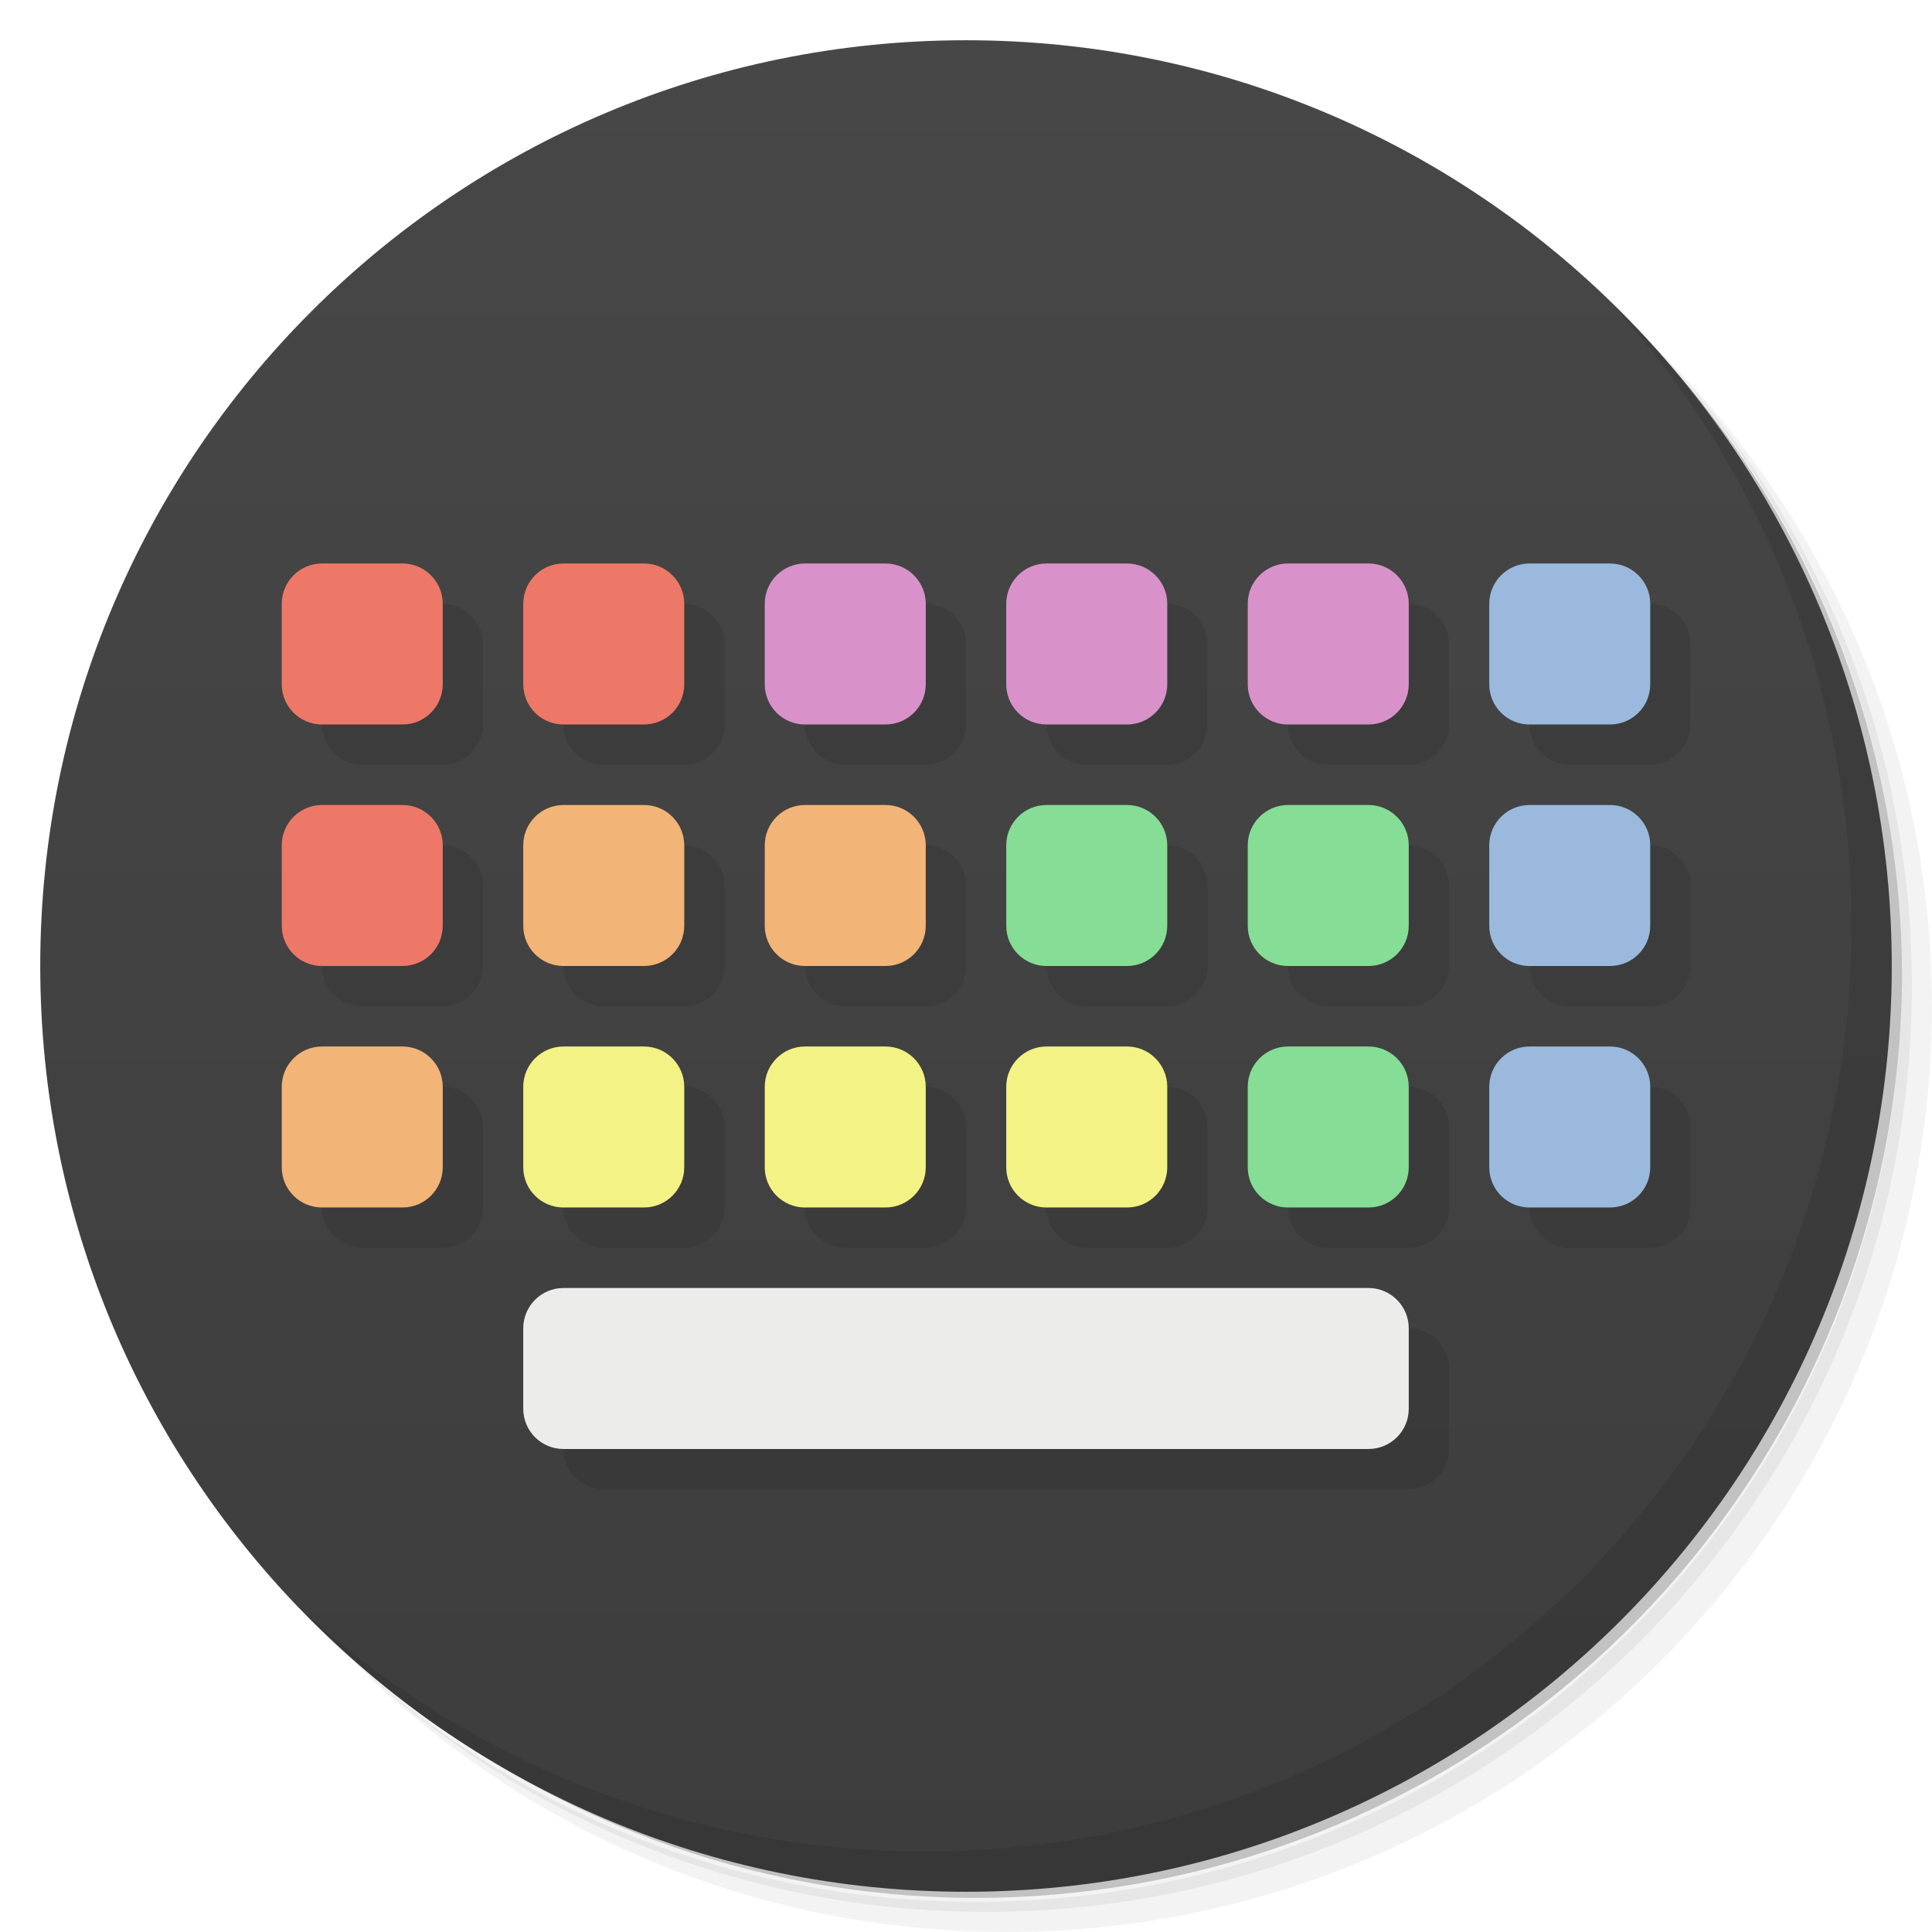
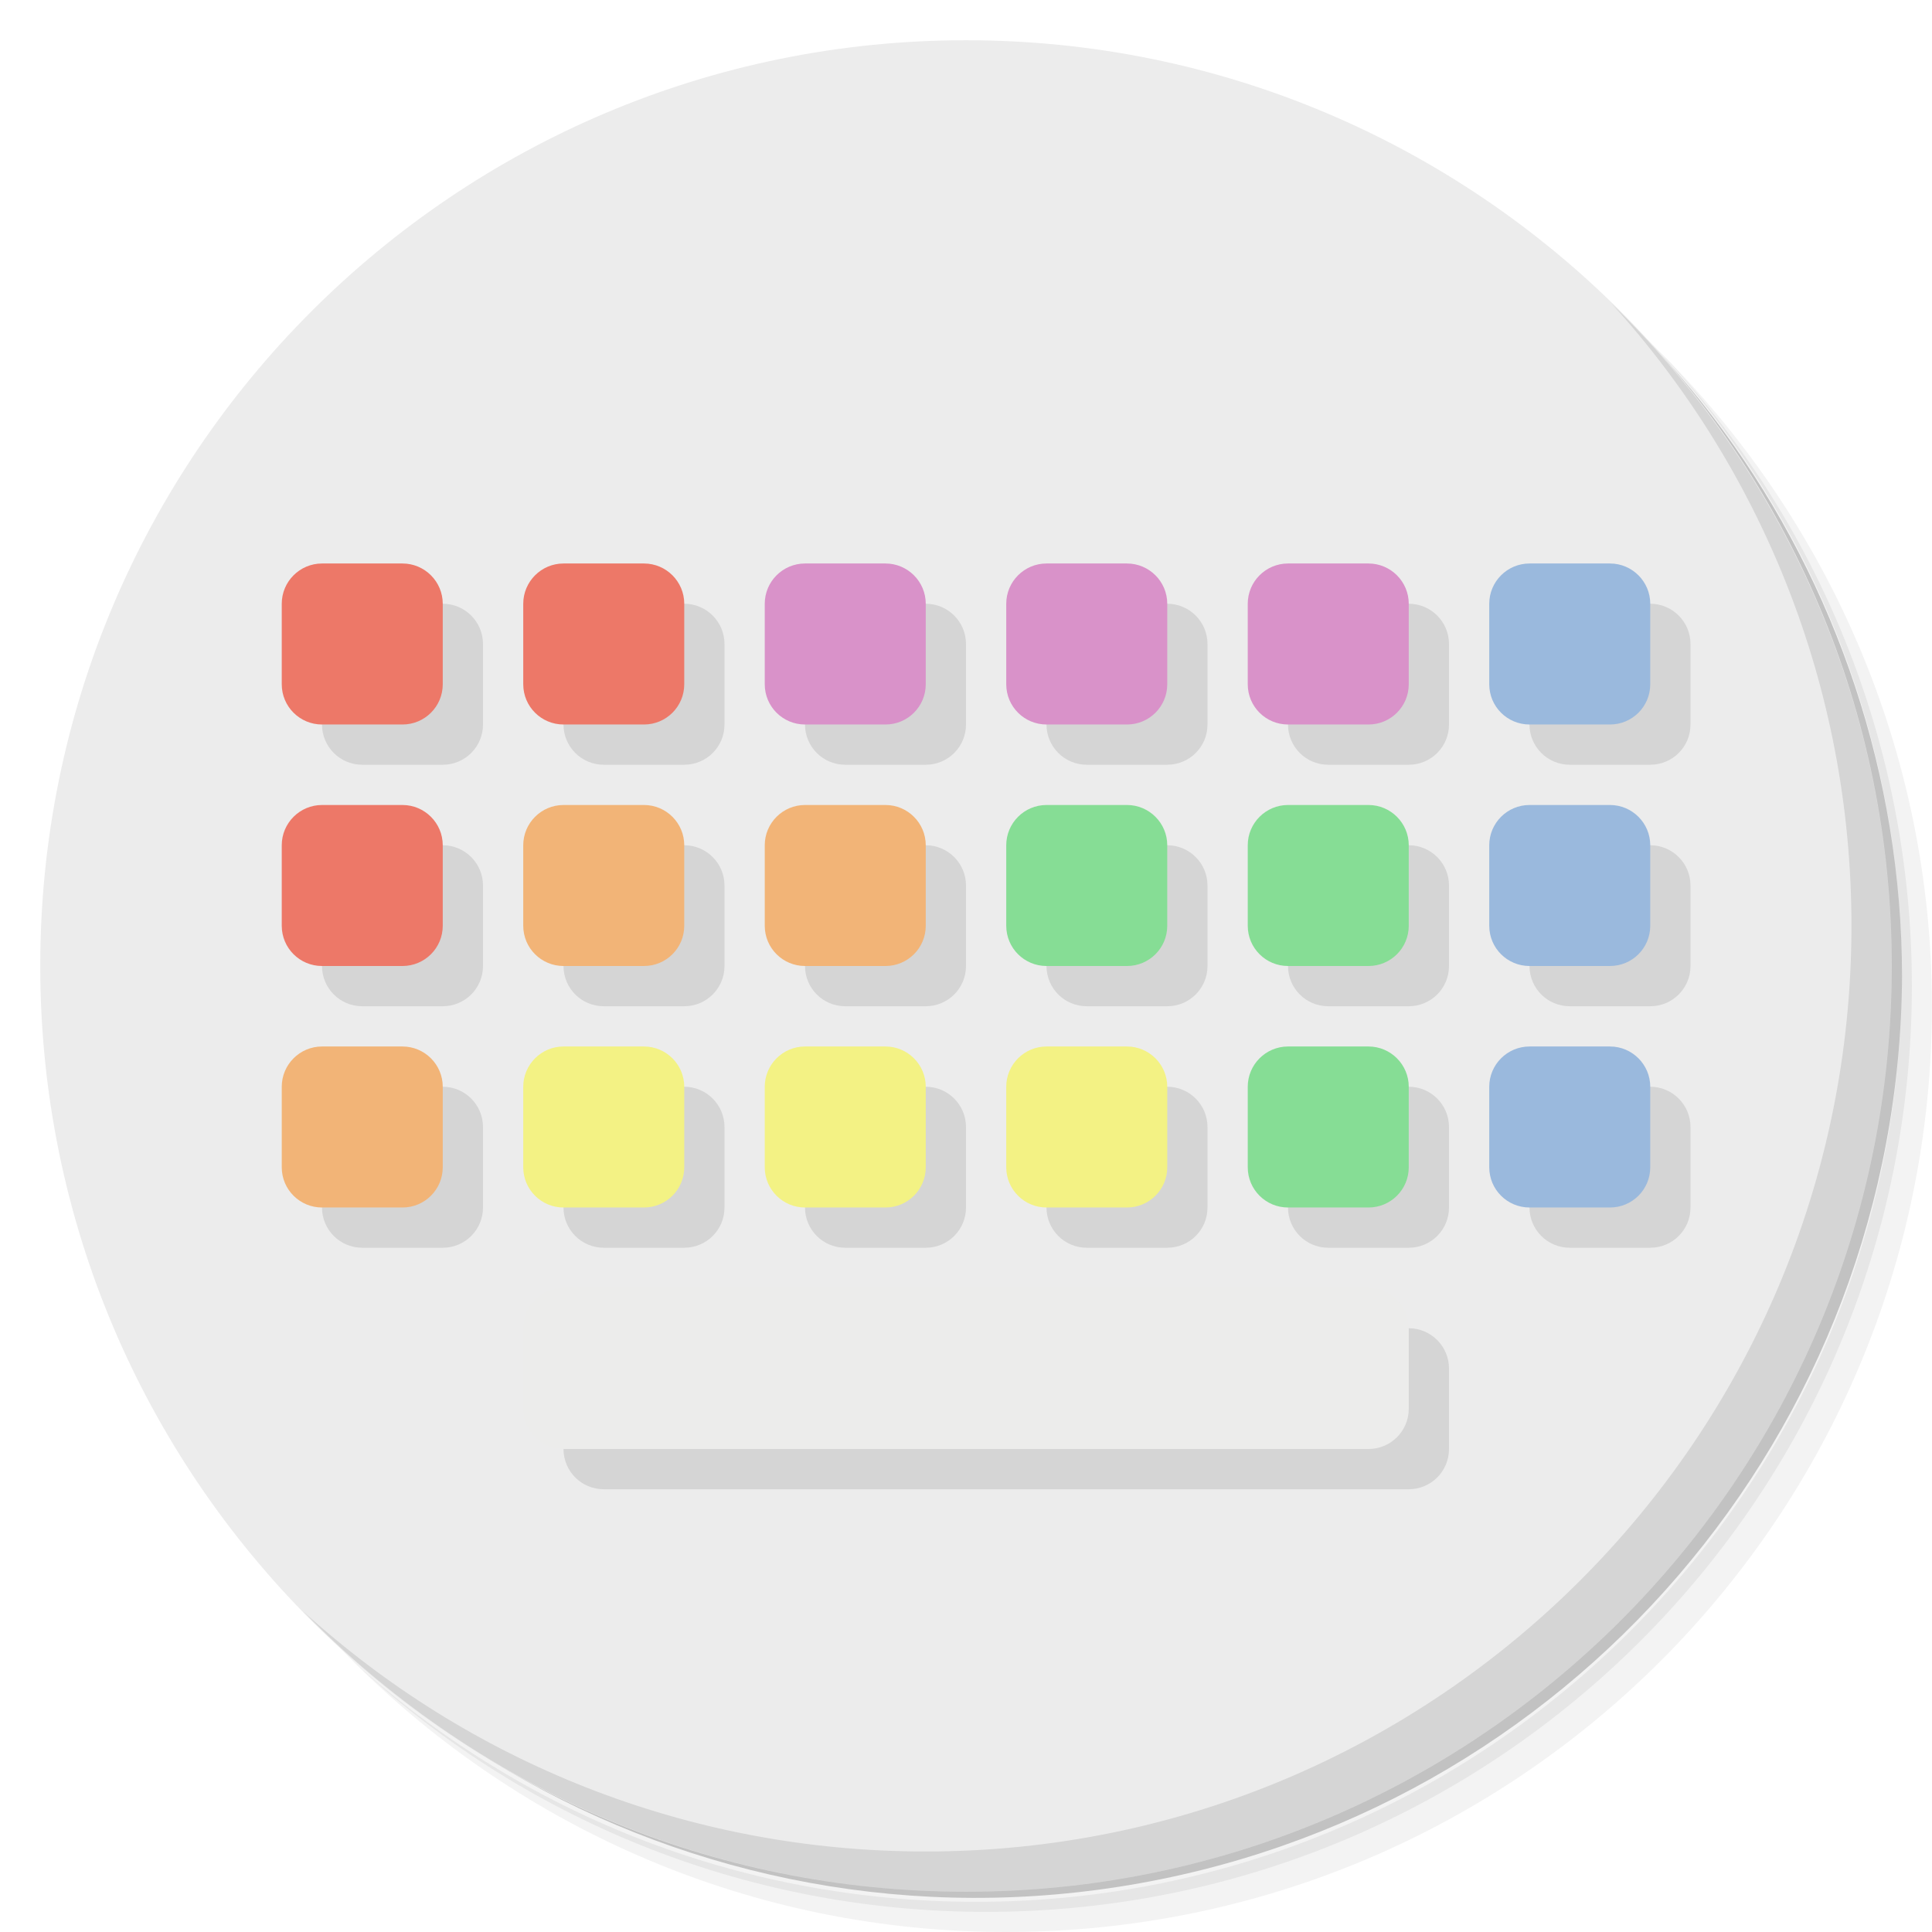
- <svg xmlns="http://www.w3.org/2000/svg" viewBox="0 0 48 48">
-   <defs>
+ <svg xmlns="http://www.w3.org/2000/svg" viewBox="0 0 48 48" id="svg2" version="1.1">
+   <defs id="defs4">
    <linearGradient id="linearGradient3764" x1="1" x2="47" gradientUnits="userSpaceOnUse" gradientTransform="matrix(0,-1,1,0,-1.5e-6,48)">
-       <stop style="stop-color:#3d3d3d;stop-opacity:1" />
-       <stop offset="1" style="stop-color:#474747;stop-opacity:1" />
+       <stop style="stop-color:#3d3d3d;stop-opacity:1" id="stop7" />
+       <stop offset="1" style="stop-color:#474747;stop-opacity:1" id="stop9" />
    </linearGradient>
  </defs>
-   <g>
-     <path d="m 36.31 5 c 5.859 4.062 9.688 10.831 9.688 18.5 c 0 12.426 -10.07 22.5 -22.5 22.5 c -7.669 0 -14.438 -3.828 -18.5 -9.688 c 1.037 1.822 2.306 3.499 3.781 4.969 c 4.085 3.712 9.514 5.969 15.469 5.969 c 12.703 0 23 -10.298 23 -23 c 0 -5.954 -2.256 -11.384 -5.969 -15.469 c -1.469 -1.475 -3.147 -2.744 -4.969 -3.781 z m 4.969 3.781 c 3.854 4.113 6.219 9.637 6.219 15.719 c 0 12.703 -10.297 23 -23 23 c -6.081 0 -11.606 -2.364 -15.719 -6.219 c 4.16 4.144 9.883 6.719 16.219 6.719 c 12.703 0 23 -10.298 23 -23 c 0 -6.335 -2.575 -12.06 -6.719 -16.219 z" style="opacity:0.05" />
-     <path d="m 41.28 8.781 c 3.712 4.085 5.969 9.514 5.969 15.469 c 0 12.703 -10.297 23 -23 23 c -5.954 0 -11.384 -2.256 -15.469 -5.969 c 4.113 3.854 9.637 6.219 15.719 6.219 c 12.703 0 23 -10.298 23 -23 c 0 -6.081 -2.364 -11.606 -6.219 -15.719 z" style="opacity:0.1" />
-     <path d="m 31.25 2.375 c 8.615 3.154 14.75 11.417 14.75 21.13 c 0 12.426 -10.07 22.5 -22.5 22.5 c -9.708 0 -17.971 -6.135 -21.12 -14.75 a 23 23 0 0 0 44.875 -7 a 23 23 0 0 0 -16 -21.875 z" style="opacity:0.2" />
+   <g id="g11">
+     <path d="m 36.31 5 c 5.859 4.062 9.688 10.831 9.688 18.5 c 0 12.426 -10.07 22.5 -22.5 22.5 c -7.669 0 -14.438 -3.828 -18.5 -9.688 c 1.037 1.822 2.306 3.499 3.781 4.969 c 4.085 3.712 9.514 5.969 15.469 5.969 c 12.703 0 23 -10.298 23 -23 c 0 -5.954 -2.256 -11.384 -5.969 -15.469 c -1.469 -1.475 -3.147 -2.744 -4.969 -3.781 z m 4.969 3.781 c 3.854 4.113 6.219 9.637 6.219 15.719 c 0 12.703 -10.297 23 -23 23 c -6.081 0 -11.606 -2.364 -15.719 -6.219 c 4.16 4.144 9.883 6.719 16.219 6.719 c 12.703 0 23 -10.298 23 -23 c 0 -6.335 -2.575 -12.06 -6.719 -16.219 z" style="opacity:0.05" id="path13" />
+     <path d="m 41.28 8.781 c 3.712 4.085 5.969 9.514 5.969 15.469 c 0 12.703 -10.297 23 -23 23 c -5.954 0 -11.384 -2.256 -15.469 -5.969 c 4.113 3.854 9.637 6.219 15.719 6.219 c 12.703 0 23 -10.298 23 -23 c 0 -6.081 -2.364 -11.606 -6.219 -15.719 z" style="opacity:0.1" id="path15" />
+     <path d="m 31.25 2.375 c 8.615 3.154 14.75 11.417 14.75 21.13 c 0 12.426 -10.07 22.5 -22.5 22.5 c -9.708 0 -17.971 -6.135 -21.12 -14.75 a 23 23 0 0 0 44.875 -7 a 23 23 0 0 0 -16 -21.875 z" style="opacity:0.2" id="path17" />
  </g>
-   <g>
-     <path d="m 24 1 c 12.703 0 23 10.297 23 23 c 0 12.703 -10.297 23 -23 23 -12.703 0 -23 -10.297 -23 -23 0 -12.703 10.297 -23 23 -23 z" style="fill:url(#linearGradient3764);fill-opacity:1" />
+   <g id="g19" style="fill:#ececec;fill-opacity:1">
+     <path d="m 24 1 c 12.703 0 23 10.297 23 23 c 0 12.703 -10.297 23 -23 23 -12.703 0 -23 -10.297 -23 -23 0 -12.703 10.297 -23 23 -23 z" style="fill:#ececec;fill-opacity:1" id="path21" />
  </g>
-   <g>
-     <path d="m 40.03 7.531 c 3.712 4.084 5.969 9.514 5.969 15.469 0 12.703 -10.297 23 -23 23 c -5.954 0 -11.384 -2.256 -15.469 -5.969 4.178 4.291 10.01 6.969 16.469 6.969 c 12.703 0 23 -10.298 23 -23 0 -6.462 -2.677 -12.291 -6.969 -16.469 z" style="opacity:0.1" />
+   <g id="g23">
+     <path d="m 40.03 7.531 c 3.712 4.084 5.969 9.514 5.969 15.469 0 12.703 -10.297 23 -23 23 c -5.954 0 -11.384 -2.256 -15.469 -5.969 4.178 4.291 10.01 6.969 16.469 6.969 c 12.703 0 23 -10.298 23 -23 0 -6.462 -2.677 -12.291 -6.969 -16.469 z" style="opacity:0.1" id="path25" />
  </g>
-   <g transform="translate(0,0.003906)">
-     <g>
-       <g transform="translate(1,1)">
-         <g style="opacity:0.1">
-           <g>
-             <path d="m 9 14.996 c -0.551 0 -1 0.449 -1 1 l 0 2 c 0 0.555 0.449 1 1 1 l 2 0 c 0.551 0 1 -0.445 1 -1 l 0 -2 c 0 -0.551 -0.449 -1 -1 -1 l -2 0 z m 6 0 c -0.551 0 -1 0.449 -1 1 l 0 2 c 0 0.555 0.449 1 1 1 l 2 0 c 0.551 0 1 -0.445 1 -1 l 0 -2 c 0 -0.551 -0.449 -1 -1 -1 l -2 0 z m 6 0 c -0.551 0 -1 0.449 -1 1 l 0 2 c 0 0.555 0.449 1 1 1 l 2 0 c 0.551 0 1 -0.445 1 -1 l 0 -2 c 0 -0.551 -0.449 -1 -1 -1 l -2 0 z m 6 0 c -0.551 0 -1 0.449 -1 1 l 0 2 c 0 0.555 0.449 1 1 1 l 2 0 c 0.551 0 1 -0.445 1 -1 l 0 -2 c 0 -0.551 -0.449 -1 -1 -1 l -2 0 z m 6 0 c -0.551 0 -1 0.449 -1 1 l 0 2 c 0 0.555 0.449 1 1 1 l 2 0 c 0.551 0 1 -0.445 1 -1 l 0 -2 c 0 -0.551 -0.449 -1 -1 -1 l -2 0 z m 6 0 c -0.551 0 -1 0.449 -1 1 l 0 2 c 0 0.555 0.449 1 1 1 l 2 0 c 0.551 0 1 -0.445 1 -1 l 0 -2 c 0 -0.551 -0.449 -1 -1 -1 l -2 0 z m -30 6 c -0.551 0 -1 0.449 -1 1 l 0 2 c 0 0.555 0.449 1 1 1 l 2 0 c 0.551 0 1 -0.445 1 -1 l 0 -2 c 0 -0.551 -0.449 -1 -1 -1 l -2 0 z m 6 0 c -0.551 0 -1 0.449 -1 1 l 0 2 c 0 0.555 0.449 1 1 1 l 2 0 c 0.551 0 1 -0.445 1 -1 l 0 -2 c 0 -0.551 -0.449 -1 -1 -1 l -2 0 z m 6 0 c -0.551 0 -1 0.449 -1 1 l 0 2 c 0 0.555 0.449 1 1 1 l 2 0 c 0.551 0 1 -0.445 1 -1 l 0 -2 c 0 -0.551 -0.449 -1 -1 -1 l -2 0 z m 6 0 c -0.551 0 -1 0.449 -1 1 l 0 2 c 0 0.555 0.449 1 1 1 l 2 0 c 0.551 0 1 -0.445 1 -1 l 0 -2 c 0 -0.551 -0.449 -1 -1 -1 l -2 0 z m 6 0 c -0.551 0 -1 0.449 -1 1 l 0 2 c 0 0.555 0.449 1 1 1 l 2 0 c 0.551 0 1 -0.445 1 -1 l 0 -2 c 0 -0.551 -0.449 -1 -1 -1 l -2 0 z m 6 0 c -0.551 0 -1 0.449 -1 1 l 0 2 c 0 0.555 0.449 1 1 1 l 2 0 c 0.551 0 1 -0.445 1 -1 l 0 -2 c 0 -0.551 -0.449 -1 -1 -1 l -2 0 z m -30 6 c -0.551 0 -1 0.449 -1 1 l 0 2 c 0 0.555 0.449 1 1 1 l 2 0 c 0.551 0 1 -0.445 1 -1 l 0 -2 c 0 -0.551 -0.449 -1 -1 -1 l -2 0 z m 6 0 c -0.551 0 -1 0.449 -1 1 l 0 2 c 0 0.555 0.449 1 1 1 l 2 0 c 0.551 0 1 -0.445 1 -1 l 0 -2 c 0 -0.551 -0.449 -1 -1 -1 l -2 0 z m 6 0 c -0.551 0 -1 0.449 -1 1 l 0 2 c 0 0.555 0.449 1 1 1 l 2 0 c 0.551 0 1 -0.445 1 -1 l 0 -2 c 0 -0.551 -0.449 -1 -1 -1 l -2 0 z m 6 0 c -0.551 0 -1 0.449 -1 1 l 0 2 c 0 0.555 0.449 1 1 1 l 2 0 c 0.551 0 1 -0.445 1 -1 l 0 -2 c 0 -0.551 -0.449 -1 -1 -1 l -2 0 z m 6 0 c -0.551 0 -1 0.449 -1 1 l 0 2 c 0 0.555 0.449 1 1 1 l 2 0 c 0.551 0 1 -0.445 1 -1 l 0 -2 c 0 -0.551 -0.449 -1 -1 -1 l -2 0 z m 6 0 c -0.551 0 -1 0.449 -1 1 l 0 2 c 0 0.555 0.449 1 1 1 l 2 0 c 0.551 0 1 -0.445 1 -1 l 0 -2 c 0 -0.551 -0.449 -1 -1 -1 l -2 0 z m -24 6 c -0.551 0 -1 0.449 -1 1 l 0 2 c 0 0.555 0.449 1 1 1 l 20 0 c 0.551 0 1 -0.445 1 -1 l 0 -2 c 0 -0.551 -0.449 -1 -1 -1 l -20 0 z" transform="translate(-1,-1)" style="fill:#000;fill-opacity:1;stroke:none;fill-rule:nonzero" />
+   <g transform="translate(0,0.003906)" id="g27">
+     <g id="g29">
+       <g transform="translate(1,1)" id="g31">
+         <g style="opacity:0.1" id="g33">
+           <g id="g35">
+             <path d="m 9 14.996 c -0.551 0 -1 0.449 -1 1 l 0 2 c 0 0.555 0.449 1 1 1 l 2 0 c 0.551 0 1 -0.445 1 -1 l 0 -2 c 0 -0.551 -0.449 -1 -1 -1 l -2 0 z m 6 0 c -0.551 0 -1 0.449 -1 1 l 0 2 c 0 0.555 0.449 1 1 1 l 2 0 c 0.551 0 1 -0.445 1 -1 l 0 -2 c 0 -0.551 -0.449 -1 -1 -1 l -2 0 z m 6 0 c -0.551 0 -1 0.449 -1 1 l 0 2 c 0 0.555 0.449 1 1 1 l 2 0 c 0.551 0 1 -0.445 1 -1 l 0 -2 c 0 -0.551 -0.449 -1 -1 -1 l -2 0 z m 6 0 c -0.551 0 -1 0.449 -1 1 l 0 2 c 0 0.555 0.449 1 1 1 l 2 0 c 0.551 0 1 -0.445 1 -1 l 0 -2 c 0 -0.551 -0.449 -1 -1 -1 l -2 0 z m 6 0 c -0.551 0 -1 0.449 -1 1 l 0 2 c 0 0.555 0.449 1 1 1 l 2 0 c 0.551 0 1 -0.445 1 -1 l 0 -2 c 0 -0.551 -0.449 -1 -1 -1 l -2 0 z m 6 0 c -0.551 0 -1 0.449 -1 1 l 0 2 c 0 0.555 0.449 1 1 1 l 2 0 c 0.551 0 1 -0.445 1 -1 l 0 -2 c 0 -0.551 -0.449 -1 -1 -1 l -2 0 z m -30 6 c -0.551 0 -1 0.449 -1 1 l 0 2 c 0 0.555 0.449 1 1 1 l 2 0 c 0.551 0 1 -0.445 1 -1 l 0 -2 c 0 -0.551 -0.449 -1 -1 -1 l -2 0 z m 6 0 c -0.551 0 -1 0.449 -1 1 l 0 2 c 0 0.555 0.449 1 1 1 l 2 0 c 0.551 0 1 -0.445 1 -1 l 0 -2 c 0 -0.551 -0.449 -1 -1 -1 l -2 0 z m 6 0 c -0.551 0 -1 0.449 -1 1 l 0 2 c 0 0.555 0.449 1 1 1 l 2 0 c 0.551 0 1 -0.445 1 -1 l 0 -2 c 0 -0.551 -0.449 -1 -1 -1 l -2 0 z m 6 0 c -0.551 0 -1 0.449 -1 1 l 0 2 c 0 0.555 0.449 1 1 1 l 2 0 c 0.551 0 1 -0.445 1 -1 l 0 -2 c 0 -0.551 -0.449 -1 -1 -1 l -2 0 z m 6 0 c -0.551 0 -1 0.449 -1 1 l 0 2 c 0 0.555 0.449 1 1 1 l 2 0 c 0.551 0 1 -0.445 1 -1 l 0 -2 c 0 -0.551 -0.449 -1 -1 -1 l -2 0 z m 6 0 c -0.551 0 -1 0.449 -1 1 l 0 2 c 0 0.555 0.449 1 1 1 l 2 0 c 0.551 0 1 -0.445 1 -1 l 0 -2 c 0 -0.551 -0.449 -1 -1 -1 l -2 0 z m -30 6 c -0.551 0 -1 0.449 -1 1 l 0 2 c 0 0.555 0.449 1 1 1 l 2 0 c 0.551 0 1 -0.445 1 -1 l 0 -2 c 0 -0.551 -0.449 -1 -1 -1 l -2 0 z m 6 0 c -0.551 0 -1 0.449 -1 1 l 0 2 c 0 0.555 0.449 1 1 1 l 2 0 c 0.551 0 1 -0.445 1 -1 l 0 -2 c 0 -0.551 -0.449 -1 -1 -1 l -2 0 z m 6 0 c -0.551 0 -1 0.449 -1 1 l 0 2 c 0 0.555 0.449 1 1 1 l 2 0 c 0.551 0 1 -0.445 1 -1 l 0 -2 c 0 -0.551 -0.449 -1 -1 -1 l -2 0 z m 6 0 c -0.551 0 -1 0.449 -1 1 l 0 2 c 0 0.555 0.449 1 1 1 l 2 0 c 0.551 0 1 -0.445 1 -1 l 0 -2 c 0 -0.551 -0.449 -1 -1 -1 l -2 0 z m 6 0 c -0.551 0 -1 0.449 -1 1 l 0 2 c 0 0.555 0.449 1 1 1 l 2 0 c 0.551 0 1 -0.445 1 -1 l 0 -2 c 0 -0.551 -0.449 -1 -1 -1 l -2 0 z m 6 0 c -0.551 0 -1 0.449 -1 1 l 0 2 c 0 0.555 0.449 1 1 1 l 2 0 c 0.551 0 1 -0.445 1 -1 l 0 -2 c 0 -0.551 -0.449 -1 -1 -1 l -2 0 z m -24 6 c -0.551 0 -1 0.449 -1 1 l 0 2 c 0 0.555 0.449 1 1 1 l 20 0 c 0.551 0 1 -0.445 1 -1 l 0 -2 c 0 -0.551 -0.449 -1 -1 -1 l -20 0 z" transform="translate(-1,-1)" style="fill:#000;fill-opacity:1;stroke:none;fill-rule:nonzero" id="path37" />
          </g>
        </g>
      </g>
    </g>
  </g>
-   <g transform="translate(0,0.003906)">
-     <g>
-       <g>
-         <path d="m 8 13.996 2 0 c 0.551 0 1 0.449 1 1 l 0 2 c 0 0.555 -0.449 1 -1 1 l -2 0 c -0.551 0 -1 -0.445 -1 -1 l 0 -2 c 0 -0.551 0.449 -1 1 -1 m 0 0" style="fill:#ed7868;fill-opacity:1;stroke:none;fill-rule:nonzero" />
-         <path d="m 14 13.996 2 0 c 0.551 0 1 0.449 1 1 l 0 2 c 0 0.555 -0.449 1 -1 1 l -2 0 c -0.551 0 -1 -0.445 -1 -1 l 0 -2 c 0 -0.551 0.449 -1 1 -1 m 0 0" style="fill:#ed7868;fill-opacity:1;stroke:none;fill-rule:nonzero" />
-         <path d="m 20 13.996 2 0 c 0.551 0 1 0.449 1 1 l 0 2 c 0 0.555 -0.449 1 -1 1 l -2 0 c -0.551 0 -1 -0.445 -1 -1 l 0 -2 c 0 -0.551 0.449 -1 1 -1 m 0 0" style="fill:#d992c9;fill-opacity:1;stroke:none;fill-rule:nonzero" />
-         <path d="m 26 13.996 2 0 c 0.551 0 1 0.449 1 1 l 0 2 c 0 0.555 -0.449 1 -1 1 l -2 0 c -0.551 0 -1 -0.445 -1 -1 l 0 -2 c 0 -0.551 0.449 -1 1 -1 m 0 0" style="fill:#d992c9;fill-opacity:1;stroke:none;fill-rule:nonzero" />
-         <path d="m 32 13.996 2 0 c 0.551 0 1 0.449 1 1 l 0 2 c 0 0.555 -0.449 1 -1 1 l -2 0 c -0.551 0 -1 -0.445 -1 -1 l 0 -2 c 0 -0.551 0.449 -1 1 -1 m 0 0" style="fill:#d992c9;fill-opacity:1;stroke:none;fill-rule:nonzero" />
-         <path d="m 38 13.996 2 0 c 0.551 0 1 0.449 1 1 l 0 2 c 0 0.555 -0.449 1 -1 1 l -2 0 c -0.551 0 -1 -0.445 -1 -1 l 0 -2 c 0 -0.551 0.449 -1 1 -1 m 0 0" style="fill:#9ab9dd;fill-opacity:1;stroke:none;fill-rule:nonzero" />
-         <path d="m 8 19.996 2 0 c 0.551 0 1 0.449 1 1 l 0 2 c 0 0.555 -0.449 1 -1 1 l -2 0 c -0.551 0 -1 -0.445 -1 -1 l 0 -2 c 0 -0.551 0.449 -1 1 -1 m 0 0" style="fill:#ed7868;fill-opacity:1;stroke:none;fill-rule:nonzero" />
-         <path d="m 14 19.996 2 0 c 0.551 0 1 0.449 1 1 l 0 2 c 0 0.555 -0.449 1 -1 1 l -2 0 c -0.551 0 -1 -0.445 -1 -1 l 0 -2 c 0 -0.551 0.449 -1 1 -1 m 0 0" style="fill:#f2b477;fill-opacity:1;stroke:none;fill-rule:nonzero" />
-         <path d="m 20 19.996 2 0 c 0.551 0 1 0.449 1 1 l 0 2 c 0 0.555 -0.449 1 -1 1 l -2 0 c -0.551 0 -1 -0.445 -1 -1 l 0 -2 c 0 -0.551 0.449 -1 1 -1 m 0 0" style="fill:#f2b477;fill-opacity:1;stroke:none;fill-rule:nonzero" />
-         <path d="m 26 19.996 2 0 c 0.551 0 1 0.449 1 1 l 0 2 c 0 0.555 -0.449 1 -1 1 l -2 0 c -0.551 0 -1 -0.445 -1 -1 l 0 -2 c 0 -0.551 0.449 -1 1 -1 m 0 0" style="fill:#86dd95;fill-opacity:1;stroke:none;fill-rule:nonzero" />
-         <path d="m 32 19.996 2 0 c 0.551 0 1 0.449 1 1 l 0 2 c 0 0.555 -0.449 1 -1 1 l -2 0 c -0.551 0 -1 -0.445 -1 -1 l 0 -2 c 0 -0.551 0.449 -1 1 -1 m 0 0" style="fill:#86dd95;fill-opacity:1;stroke:none;fill-rule:nonzero" />
-         <path d="m 38 19.996 2 0 c 0.551 0 1 0.449 1 1 l 0 2 c 0 0.555 -0.449 1 -1 1 l -2 0 c -0.551 0 -1 -0.445 -1 -1 l 0 -2 c 0 -0.551 0.449 -1 1 -1 m 0 0" style="fill:#9ab9dd;fill-opacity:1;stroke:none;fill-rule:nonzero" />
-         <path d="m 8 25.996 2 0 c 0.551 0 1 0.449 1 1 l 0 2 c 0 0.555 -0.449 1 -1 1 l -2 0 c -0.551 0 -1 -0.445 -1 -1 l 0 -2 c 0 -0.551 0.449 -1 1 -1 m 0 0" style="fill:#f2b477;fill-opacity:1;stroke:none;fill-rule:nonzero" />
-         <path d="m 14 25.996 2 0 c 0.551 0 1 0.449 1 1 l 0 2 c 0 0.555 -0.449 1 -1 1 l -2 0 c -0.551 0 -1 -0.445 -1 -1 l 0 -2 c 0 -0.551 0.449 -1 1 -1 m 0 0" style="fill:#f3f284;fill-opacity:1;stroke:none;fill-rule:nonzero" />
-         <path d="m 20 25.996 2 0 c 0.551 0 1 0.449 1 1 l 0 2 c 0 0.555 -0.449 1 -1 1 l -2 0 c -0.551 0 -1 -0.445 -1 -1 l 0 -2 c 0 -0.551 0.449 -1 1 -1 m 0 0" style="fill:#f3f284;fill-opacity:1;stroke:none;fill-rule:nonzero" />
-         <path d="m 26 25.996 2 0 c 0.551 0 1 0.449 1 1 l 0 2 c 0 0.555 -0.449 1 -1 1 l -2 0 c -0.551 0 -1 -0.445 -1 -1 l 0 -2 c 0 -0.551 0.449 -1 1 -1 m 0 0" style="fill:#f3f284;fill-opacity:1;stroke:none;fill-rule:nonzero" />
-         <path d="m 32 25.996 2 0 c 0.551 0 1 0.449 1 1 l 0 2 c 0 0.555 -0.449 1 -1 1 l -2 0 c -0.551 0 -1 -0.445 -1 -1 l 0 -2 c 0 -0.551 0.449 -1 1 -1 m 0 0" style="fill:#86dd95;fill-opacity:1;stroke:none;fill-rule:nonzero" />
-         <path d="m 38 25.996 2 0 c 0.551 0 1 0.449 1 1 l 0 2 c 0 0.555 -0.449 1 -1 1 l -2 0 c -0.551 0 -1 -0.445 -1 -1 l 0 -2 c 0 -0.551 0.449 -1 1 -1 m 0 0" style="fill:#9ab9dd;fill-opacity:1;stroke:none;fill-rule:nonzero" />
-         <path d="m 14 31.996 20 0 c 0.551 0 1 0.449 1 1 l 0 2 c 0 0.555 -0.449 1 -1 1 l -20 0 c -0.551 0 -1 -0.445 -1 -1 l 0 -2 c 0 -0.551 0.449 -1 1 -1 m 0 0" style="fill:#ececeb;fill-opacity:1;stroke:none;fill-rule:nonzero" />
+   <g transform="translate(0,0.003906)" id="g39">
+     <g id="g41">
+       <g id="g43">
+         <path d="m 8 13.996 2 0 c 0.551 0 1 0.449 1 1 l 0 2 c 0 0.555 -0.449 1 -1 1 l -2 0 c -0.551 0 -1 -0.445 -1 -1 l 0 -2 c 0 -0.551 0.449 -1 1 -1 m 0 0" style="fill:#ed7868;fill-opacity:1;stroke:none;fill-rule:nonzero" id="path45" />
+         <path d="m 14 13.996 2 0 c 0.551 0 1 0.449 1 1 l 0 2 c 0 0.555 -0.449 1 -1 1 l -2 0 c -0.551 0 -1 -0.445 -1 -1 l 0 -2 c 0 -0.551 0.449 -1 1 -1 m 0 0" style="fill:#ed7868;fill-opacity:1;stroke:none;fill-rule:nonzero" id="path47" />
+         <path d="m 20 13.996 2 0 c 0.551 0 1 0.449 1 1 l 0 2 c 0 0.555 -0.449 1 -1 1 l -2 0 c -0.551 0 -1 -0.445 -1 -1 l 0 -2 c 0 -0.551 0.449 -1 1 -1 m 0 0" style="fill:#d992c9;fill-opacity:1;stroke:none;fill-rule:nonzero" id="path49" />
+         <path d="m 26 13.996 2 0 c 0.551 0 1 0.449 1 1 l 0 2 c 0 0.555 -0.449 1 -1 1 l -2 0 c -0.551 0 -1 -0.445 -1 -1 l 0 -2 c 0 -0.551 0.449 -1 1 -1 m 0 0" style="fill:#d992c9;fill-opacity:1;stroke:none;fill-rule:nonzero" id="path51" />
+         <path d="m 32 13.996 2 0 c 0.551 0 1 0.449 1 1 l 0 2 c 0 0.555 -0.449 1 -1 1 l -2 0 c -0.551 0 -1 -0.445 -1 -1 l 0 -2 c 0 -0.551 0.449 -1 1 -1 m 0 0" style="fill:#d992c9;fill-opacity:1;stroke:none;fill-rule:nonzero" id="path53" />
+         <path d="m 38 13.996 2 0 c 0.551 0 1 0.449 1 1 l 0 2 c 0 0.555 -0.449 1 -1 1 l -2 0 c -0.551 0 -1 -0.445 -1 -1 l 0 -2 c 0 -0.551 0.449 -1 1 -1 m 0 0" style="fill:#9ab9dd;fill-opacity:1;stroke:none;fill-rule:nonzero" id="path55" />
+         <path d="m 8 19.996 2 0 c 0.551 0 1 0.449 1 1 l 0 2 c 0 0.555 -0.449 1 -1 1 l -2 0 c -0.551 0 -1 -0.445 -1 -1 l 0 -2 c 0 -0.551 0.449 -1 1 -1 m 0 0" style="fill:#ed7868;fill-opacity:1;stroke:none;fill-rule:nonzero" id="path57" />
+         <path d="m 14 19.996 2 0 c 0.551 0 1 0.449 1 1 l 0 2 c 0 0.555 -0.449 1 -1 1 l -2 0 c -0.551 0 -1 -0.445 -1 -1 l 0 -2 c 0 -0.551 0.449 -1 1 -1 m 0 0" style="fill:#f2b477;fill-opacity:1;stroke:none;fill-rule:nonzero" id="path59" />
+         <path d="m 20 19.996 2 0 c 0.551 0 1 0.449 1 1 l 0 2 c 0 0.555 -0.449 1 -1 1 l -2 0 c -0.551 0 -1 -0.445 -1 -1 l 0 -2 c 0 -0.551 0.449 -1 1 -1 m 0 0" style="fill:#f2b477;fill-opacity:1;stroke:none;fill-rule:nonzero" id="path61" />
+         <path d="m 26 19.996 2 0 c 0.551 0 1 0.449 1 1 l 0 2 c 0 0.555 -0.449 1 -1 1 l -2 0 c -0.551 0 -1 -0.445 -1 -1 l 0 -2 c 0 -0.551 0.449 -1 1 -1 m 0 0" style="fill:#86dd95;fill-opacity:1;stroke:none;fill-rule:nonzero" id="path63" />
+         <path d="m 32 19.996 2 0 c 0.551 0 1 0.449 1 1 l 0 2 c 0 0.555 -0.449 1 -1 1 l -2 0 c -0.551 0 -1 -0.445 -1 -1 l 0 -2 c 0 -0.551 0.449 -1 1 -1 m 0 0" style="fill:#86dd95;fill-opacity:1;stroke:none;fill-rule:nonzero" id="path65" />
+         <path d="m 38 19.996 2 0 c 0.551 0 1 0.449 1 1 l 0 2 c 0 0.555 -0.449 1 -1 1 l -2 0 c -0.551 0 -1 -0.445 -1 -1 l 0 -2 c 0 -0.551 0.449 -1 1 -1 m 0 0" style="fill:#9ab9dd;fill-opacity:1;stroke:none;fill-rule:nonzero" id="path67" />
+         <path d="m 8 25.996 2 0 c 0.551 0 1 0.449 1 1 l 0 2 c 0 0.555 -0.449 1 -1 1 l -2 0 c -0.551 0 -1 -0.445 -1 -1 l 0 -2 c 0 -0.551 0.449 -1 1 -1 m 0 0" style="fill:#f2b477;fill-opacity:1;stroke:none;fill-rule:nonzero" id="path69" />
+         <path d="m 14 25.996 2 0 c 0.551 0 1 0.449 1 1 l 0 2 c 0 0.555 -0.449 1 -1 1 l -2 0 c -0.551 0 -1 -0.445 -1 -1 l 0 -2 c 0 -0.551 0.449 -1 1 -1 m 0 0" style="fill:#f3f284;fill-opacity:1;stroke:none;fill-rule:nonzero" id="path71" />
+         <path d="m 20 25.996 2 0 c 0.551 0 1 0.449 1 1 l 0 2 c 0 0.555 -0.449 1 -1 1 l -2 0 c -0.551 0 -1 -0.445 -1 -1 l 0 -2 c 0 -0.551 0.449 -1 1 -1 m 0 0" style="fill:#f3f284;fill-opacity:1;stroke:none;fill-rule:nonzero" id="path73" />
+         <path d="m 26 25.996 2 0 c 0.551 0 1 0.449 1 1 l 0 2 c 0 0.555 -0.449 1 -1 1 l -2 0 c -0.551 0 -1 -0.445 -1 -1 l 0 -2 c 0 -0.551 0.449 -1 1 -1 m 0 0" style="fill:#f3f284;fill-opacity:1;stroke:none;fill-rule:nonzero" id="path75" />
+         <path d="m 32 25.996 2 0 c 0.551 0 1 0.449 1 1 l 0 2 c 0 0.555 -0.449 1 -1 1 l -2 0 c -0.551 0 -1 -0.445 -1 -1 l 0 -2 c 0 -0.551 0.449 -1 1 -1 m 0 0" style="fill:#86dd95;fill-opacity:1;stroke:none;fill-rule:nonzero" id="path77" />
+         <path d="m 38 25.996 2 0 c 0.551 0 1 0.449 1 1 l 0 2 c 0 0.555 -0.449 1 -1 1 l -2 0 c -0.551 0 -1 -0.445 -1 -1 l 0 -2 c 0 -0.551 0.449 -1 1 -1 m 0 0" style="fill:#9ab9dd;fill-opacity:1;stroke:none;fill-rule:nonzero" id="path79" />
+         <path d="m 14 31.996 20 0 c 0.551 0 1 0.449 1 1 l 0 2 c 0 0.555 -0.449 1 -1 1 l -20 0 c -0.551 0 -1 -0.445 -1 -1 l 0 -2 c 0 -0.551 0.449 -1 1 -1 m 0 0" style="fill:#ececeb;fill-opacity:1;stroke:none;fill-rule:nonzero" id="path81" />
      </g>
    </g>
  </g>
</svg>
